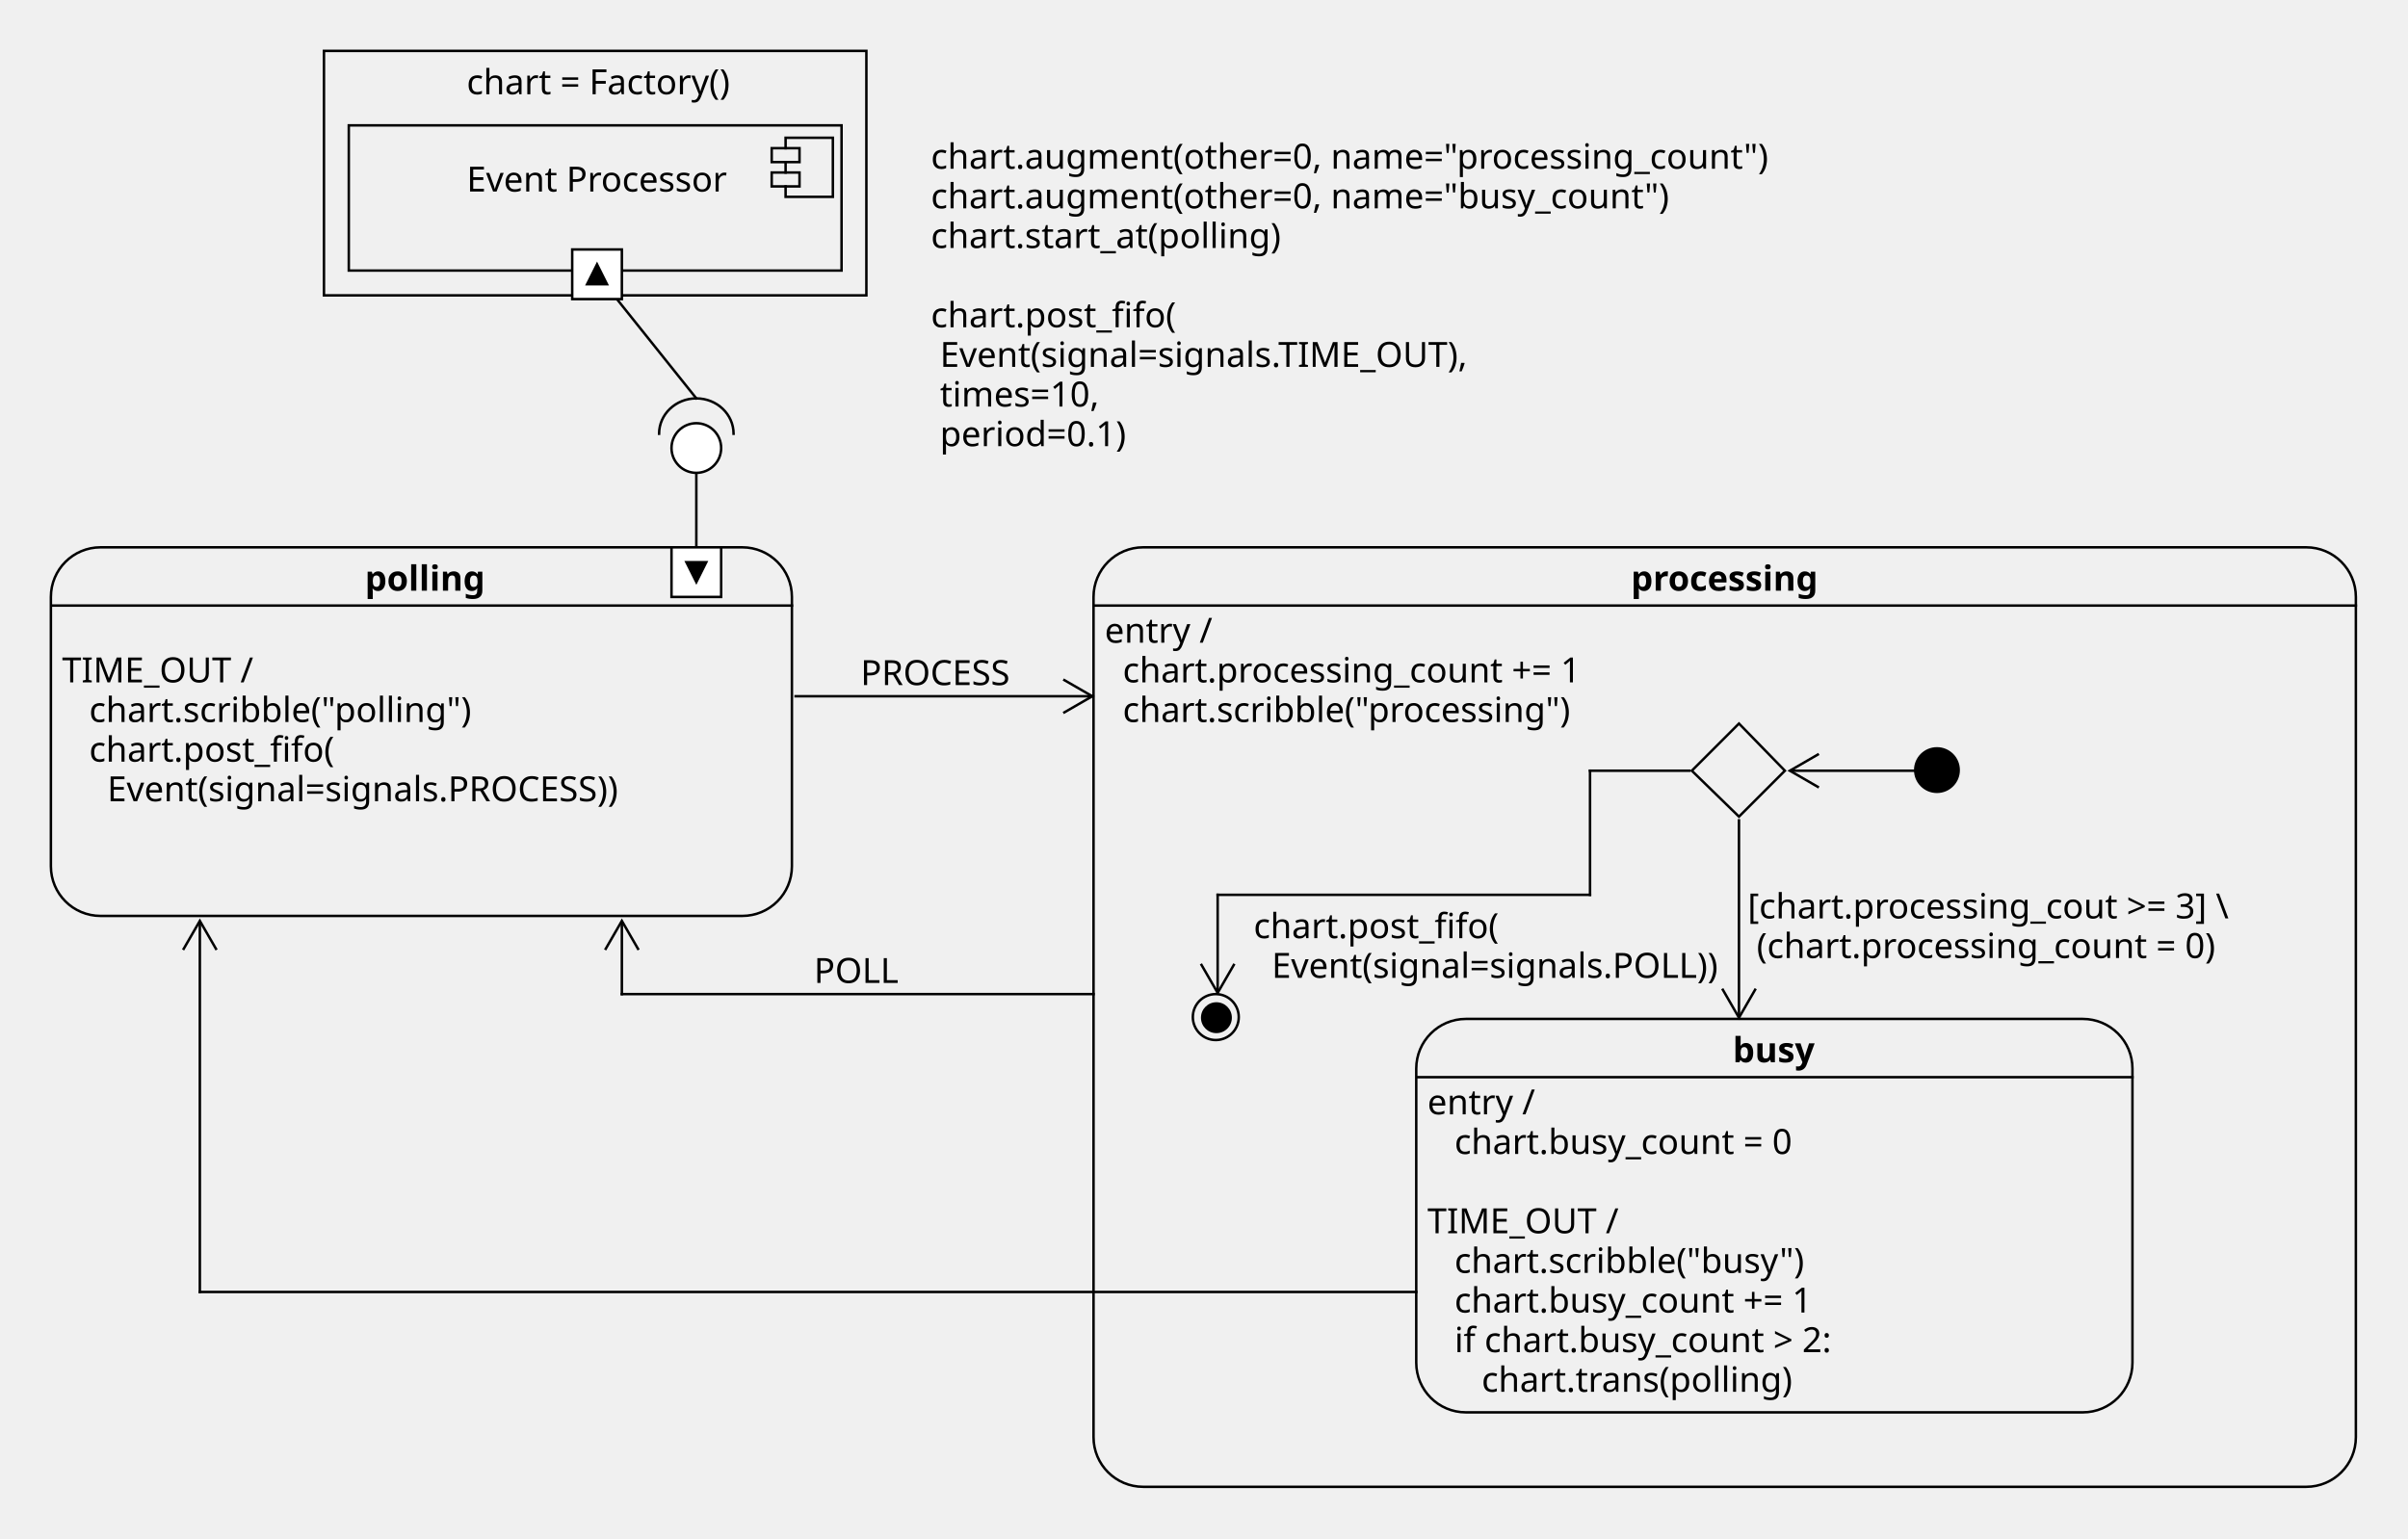
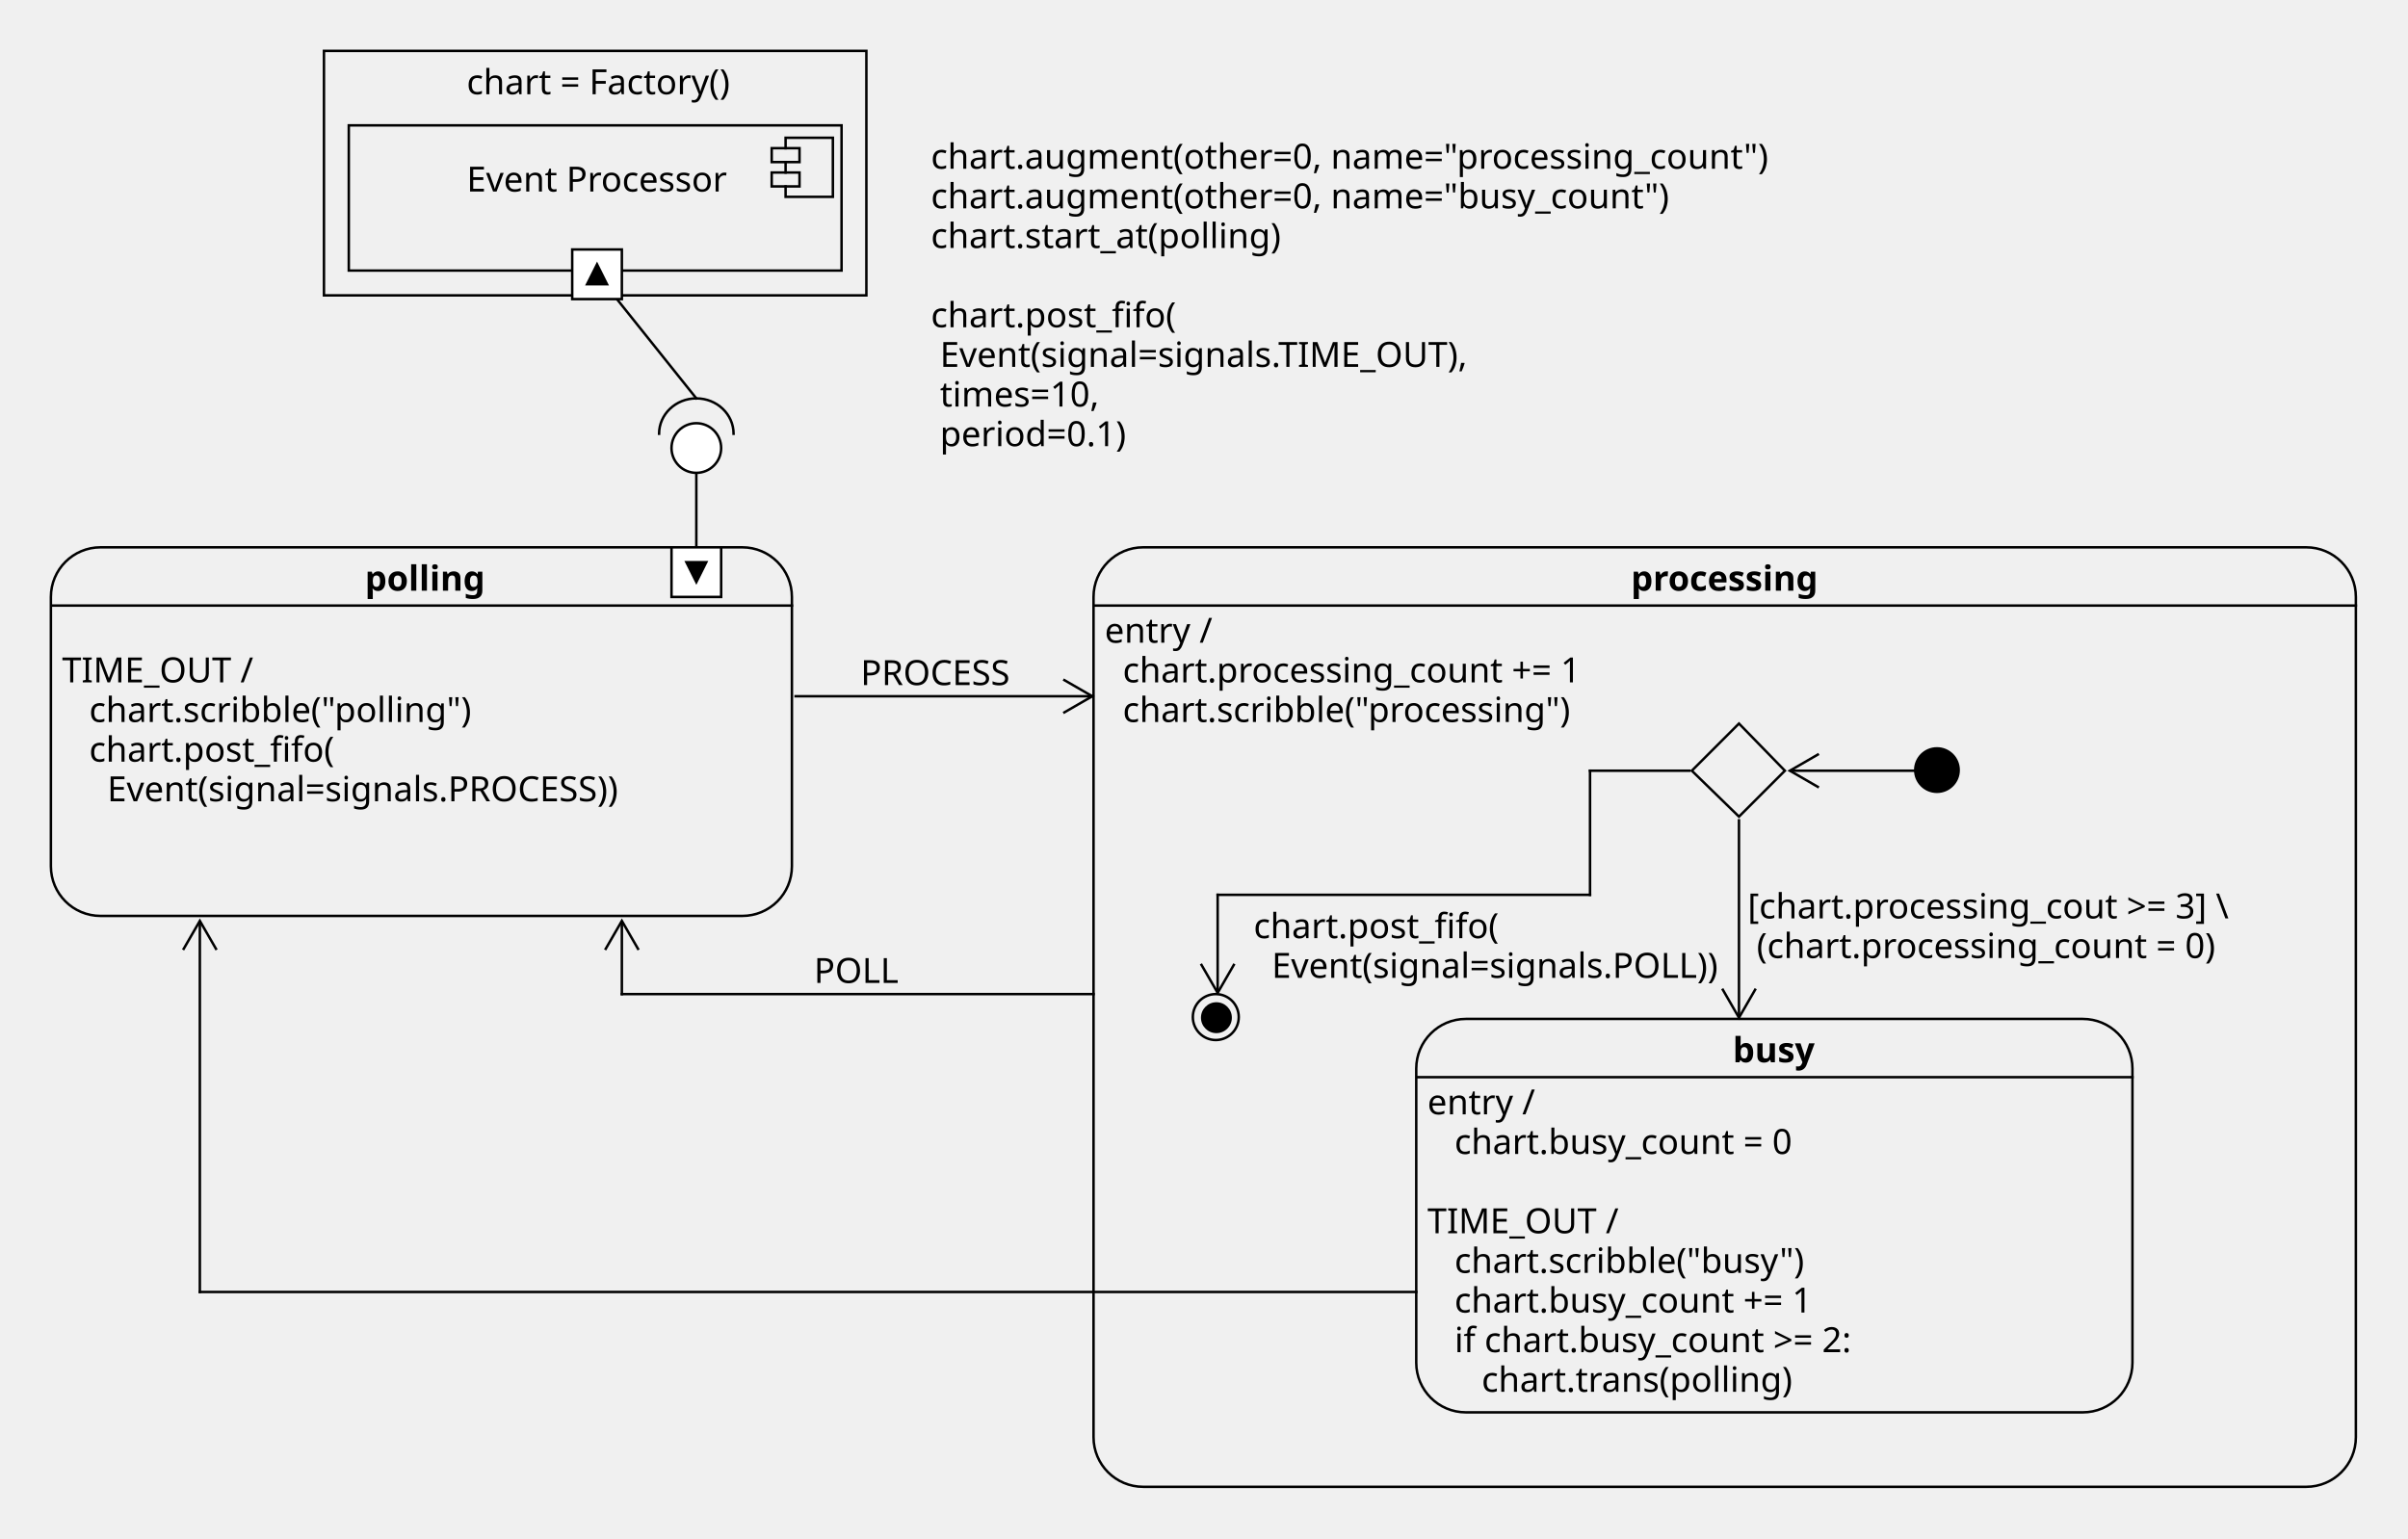
<svg xmlns="http://www.w3.org/2000/svg" fill-opacity="1" color-rendering="auto" color-interpolation="auto" text-rendering="auto" stroke="black" stroke-linecap="square" width="970" stroke-miterlimit="10" shape-rendering="auto" stroke-opacity="1" fill="black" stroke-dasharray="none" font-weight="normal" stroke-width="1" viewBox="210 0 970 620" height="620" font-family="'Dialog'" font-style="normal" stroke-linejoin="miter" font-size="12px" stroke-dashoffset="0" image-rendering="auto">
  <defs id="genericDefs" />
  <g>
    <defs id="defs1">
      <clipPath clipPathUnits="userSpaceOnUse" id="clipPath1">
        <path d="M0 0 L2147483647 0 L2147483647 2147483647 L0 2147483647 L0 0 Z" />
      </clipPath>
      <clipPath clipPathUnits="userSpaceOnUse" id="clipPath2">
        <path d="M0 0 L0 70 L230 70 L230 0 Z" />
      </clipPath>
      <clipPath clipPathUnits="userSpaceOnUse" id="clipPath3">
        <path d="M0 0 L0 20 L20 20 L20 0 Z" />
      </clipPath>
      <clipPath clipPathUnits="userSpaceOnUse" id="clipPath4">
        <path d="M0 0 L0 40 L40 40 L40 0 Z" />
      </clipPath>
      <clipPath clipPathUnits="userSpaceOnUse" id="clipPath5">
        <path d="M0 0 L0 380 L510 380 L510 0 Z" />
      </clipPath>
      <clipPath clipPathUnits="userSpaceOnUse" id="clipPath6">
        <path d="M0 0 L0 160 L290 160 L290 0 Z" />
      </clipPath>
      <clipPath clipPathUnits="userSpaceOnUse" id="clipPath7">
        <path d="M0 0 L0 150 L300 150 L300 0 Z" />
      </clipPath>
      <clipPath clipPathUnits="userSpaceOnUse" id="clipPath8">
        <path d="M0 0 L0 150 L480 150 L480 0 Z" />
      </clipPath>
      <clipPath clipPathUnits="userSpaceOnUse" id="clipPath9">
        <path d="M0 0 L0 60 L200 60 L200 0 Z" />
      </clipPath>
      <clipPath clipPathUnits="userSpaceOnUse" id="clipPath10">
        <path d="M0 0 L0 100 L220 100 L220 0 Z" />
      </clipPath>
      <clipPath clipPathUnits="userSpaceOnUse" id="clipPath11">
        <path d="M0 0 L0 60 L220 60 L220 0 Z" />
      </clipPath>
      <clipPath clipPathUnits="userSpaceOnUse" id="clipPath12">
        <path d="M0 0 L0 40 L150 40 L150 0 Z" />
      </clipPath>
      <clipPath clipPathUnits="userSpaceOnUse" id="clipPath13">
        <path d="M0 0 L0 30 L90 30 L90 0 Z" />
      </clipPath>
      <clipPath clipPathUnits="userSpaceOnUse" id="clipPath14">
        <path d="M0 0 L0 120 L220 120 L220 0 Z" />
      </clipPath>
      <clipPath clipPathUnits="userSpaceOnUse" id="clipPath15">
        <path d="M0 0 L0 110 L210 110 L210 0 Z" />
      </clipPath>
      <clipPath clipPathUnits="userSpaceOnUse" id="clipPath16">
        <path d="M0 0 L0 180 L520 180 L520 0 Z" />
      </clipPath>
      <clipPath clipPathUnits="userSpaceOnUse" id="clipPath17">
        <path d="M0 0 L0 90 L80 90 L80 0 Z" />
      </clipPath>
      <clipPath clipPathUnits="userSpaceOnUse" id="clipPath18">
        <path d="M0 0 L0 80 L30 80 L30 0 Z" />
      </clipPath>
    </defs>
    <g font-family="sans-serif" font-size="14px" transform="translate(710,360)">
      <text x="5" xml:space="preserve" y="17.969" clip-path="url(#clipPath2)" stroke="none">chart.post_fifo(</text>
      <text x="5" xml:space="preserve" y="33.938" clip-path="url(#clipPath2)" stroke="none">  Event(signal=signals.POLL))</text>
    </g>
    <g fill="rgb(255,255,255)" fill-opacity="0" transform="translate(690,400)" stroke-opacity="0" stroke="rgb(255,255,255)">
      <circle r="9.25" clip-path="url(#clipPath3)" cx="9.75" cy="9.75" stroke="none" />
    </g>
    <g transform="translate(690,400)">
      <circle fill="none" r="9.25" clip-path="url(#clipPath3)" cx="9.75" cy="9.75" />
      <circle r="6.227" clip-path="url(#clipPath3)" cx="10" cy="10" stroke="none" />
    </g>
    <g fill="rgb(255,255,255)" fill-opacity="0" transform="translate(690,400)" stroke-opacity="0" stroke="rgb(255,255,255)">
      <circle fill="none" r="6.227" clip-path="url(#clipPath3)" cx="10" cy="10" />
    </g>
    <g fill="rgb(255,255,255)" fill-opacity="0" transform="translate(890,290)" stroke-opacity="0" stroke="rgb(255,255,255)">
      <path d="M20.5 1.5 L39 20.5 L20.5 39 L1.5 20.5 Z" stroke="none" clip-path="url(#clipPath4)" />
    </g>
    <g transform="translate(890,290)">
      <path fill="none" d="M20.5 1.5 L39 20.5 L20.5 39 L1.5 20.5 Z" clip-path="url(#clipPath4)" />
    </g>
    <g transform="translate(980,300)">
      <circle r="8.75" clip-path="url(#clipPath3)" cx="10.25" cy="10.25" stroke="none" />
      <circle fill="none" r="8.75" clip-path="url(#clipPath3)" cx="10.25" cy="10.25" />
    </g>
    <g fill="rgb(255,255,255)" fill-opacity="0" transform="translate(650,220)" stroke-opacity="0" stroke="rgb(255,255,255)">
      <rect x="0.5" y="0.5" clip-path="url(#clipPath5)" width="508.5" rx="20" ry="20" height="378.5" stroke="none" />
    </g>
    <g transform="translate(650,220)">
      <rect x="0.5" y="0.5" clip-path="url(#clipPath5)" fill="none" width="508.5" rx="20" ry="20" height="378.5" />
      <text x="217" font-size="14px" y="17.969" clip-path="url(#clipPath5)" font-family="sans-serif" stroke="none" font-weight="bold" xml:space="preserve">processing</text>
      <path fill="none" d="M1 23.969 L509 23.969" clip-path="url(#clipPath5)" />
      <text x="5" font-size="14px" y="38.938" clip-path="url(#clipPath5)" font-family="sans-serif" stroke="none" xml:space="preserve">entry /</text>
      <text x="5" font-size="14px" y="54.906" clip-path="url(#clipPath5)" font-family="sans-serif" stroke="none" xml:space="preserve">  chart.processing_count += 1</text>
      <text x="5" font-size="14px" y="70.875" clip-path="url(#clipPath5)" font-family="sans-serif" stroke="none" xml:space="preserve">  chart.scribble("processing")</text>
    </g>
    <g fill="rgb(255,255,255)" fill-opacity="0" transform="translate(780,410)" stroke-opacity="0" stroke="rgb(255,255,255)">
      <rect x="0.5" y="0.5" clip-path="url(#clipPath6)" width="288.5" rx="20" ry="20" height="158.5" stroke="none" />
    </g>
    <g transform="translate(780,410)">
      <rect x="0.5" y="0.5" clip-path="url(#clipPath6)" fill="none" width="288.5" rx="20" ry="20" height="158.5" />
      <text x="128" font-size="14px" y="17.969" clip-path="url(#clipPath6)" font-family="sans-serif" stroke="none" font-weight="bold" xml:space="preserve">busy</text>
      <path fill="none" d="M1 23.969 L289 23.969" clip-path="url(#clipPath6)" />
      <text x="5" font-size="14px" y="38.938" clip-path="url(#clipPath6)" font-family="sans-serif" stroke="none" xml:space="preserve">entry / </text>
      <text x="5" font-size="14px" y="54.906" clip-path="url(#clipPath6)" font-family="sans-serif" stroke="none" xml:space="preserve">  	chart.busy_count = 0</text>
      <text x="5" font-size="14px" y="86.844" clip-path="url(#clipPath6)" font-family="sans-serif" stroke="none" xml:space="preserve">TIME_OUT /</text>
      <text x="5" font-size="14px" y="102.812" clip-path="url(#clipPath6)" font-family="sans-serif" stroke="none" xml:space="preserve">   chart.scribble("busy")</text>
      <text x="5" font-size="14px" y="118.781" clip-path="url(#clipPath6)" font-family="sans-serif" stroke="none" xml:space="preserve">   chart.busy_count += 1</text>
-       <text x="5" font-size="14px" y="134.75" clip-path="url(#clipPath6)" font-family="sans-serif" stroke="none" xml:space="preserve">   if chart.busy_count &gt; 2:</text>
+       <text x="5" font-size="14px" y="134.75" clip-path="url(#clipPath6)" font-family="sans-serif" stroke="none" xml:space="preserve">   if chart.busy_count &gt;= 2:</text>
      <text x="5" font-size="14px" y="150.719" clip-path="url(#clipPath6)" font-family="sans-serif" stroke="none" xml:space="preserve">      chart.trans(polling)</text>
      <text x="5" font-size="14px" y="182.656" clip-path="url(#clipPath6)" font-family="sans-serif" stroke="none" xml:space="preserve">  </text>
    </g>
    <g fill="rgb(255,255,255)" fill-opacity="0" transform="translate(230,220)" stroke-opacity="0" stroke="rgb(255,255,255)">
      <rect x="0.5" y="0.5" clip-path="url(#clipPath7)" width="298.5" rx="20" ry="20" height="148.5" stroke="none" />
    </g>
    <g transform="translate(230,220)">
      <rect x="0.5" y="0.5" clip-path="url(#clipPath7)" fill="none" width="298.5" rx="20" ry="20" height="148.5" />
      <text x="127" font-size="14px" y="17.969" clip-path="url(#clipPath7)" font-family="sans-serif" stroke="none" font-weight="bold" xml:space="preserve">polling</text>
      <path fill="none" d="M1 23.969 L299 23.969" clip-path="url(#clipPath7)" />
      <text x="5" font-size="14px" y="38.938" clip-path="url(#clipPath7)" font-family="sans-serif" stroke="none" xml:space="preserve">   </text>
      <text x="5" font-size="14px" y="54.906" clip-path="url(#clipPath7)" font-family="sans-serif" stroke="none" xml:space="preserve">TIME_OUT /</text>
      <text x="5" font-size="14px" y="70.875" clip-path="url(#clipPath7)" font-family="sans-serif" stroke="none" xml:space="preserve">   chart.scribble("polling")</text>
      <text x="5" font-size="14px" y="86.844" clip-path="url(#clipPath7)" font-family="sans-serif" stroke="none" xml:space="preserve">   chart.post_fifo(</text>
      <text x="5" font-size="14px" y="102.812" clip-path="url(#clipPath7)" font-family="sans-serif" stroke="none" xml:space="preserve">     Event(signal=signals.PROCESS))</text>
      <text x="5" font-size="14px" y="118.781" clip-path="url(#clipPath7)" font-family="sans-serif" stroke="none" xml:space="preserve">   </text>
      <text x="5" font-size="14px" y="134.75" clip-path="url(#clipPath7)" font-family="sans-serif" stroke="none" xml:space="preserve">	</text>
    </g>
    <g font-family="sans-serif" font-size="14px" transform="translate(580,50)">
      <text x="5" xml:space="preserve" y="17.969" clip-path="url(#clipPath8)" stroke="none">chart.augment(other=0, name="processing_count")</text>
      <text x="5" xml:space="preserve" y="33.938" clip-path="url(#clipPath8)" stroke="none">chart.augment(other=0, name="busy_count")</text>
      <text x="5" xml:space="preserve" y="49.906" clip-path="url(#clipPath8)" stroke="none">chart.start_at(polling)</text>
      <text x="5" xml:space="preserve" y="81.844" clip-path="url(#clipPath8)" stroke="none">chart.post_fifo(</text>
      <text x="5" xml:space="preserve" y="97.812" clip-path="url(#clipPath8)" stroke="none"> Event(signal=signals.TIME_OUT),</text>
      <text x="5" xml:space="preserve" y="113.781" clip-path="url(#clipPath8)" stroke="none"> times=10,</text>
      <text x="5" xml:space="preserve" y="129.75" clip-path="url(#clipPath8)" stroke="none"> period=0.1)</text>
    </g>
    <g fill="rgb(255,255,255)" fill-opacity="0" transform="translate(350,50)" stroke-opacity="0" stroke="rgb(255,255,255)">
      <rect x="170.86" width="11.2" height="5.6" y="9.7" clip-path="url(#clipPath9)" stroke="none" />
    </g>
    <g transform="translate(350,50)">
      <rect fill="none" x="170.86" width="11.2" height="5.6" y="9.7" clip-path="url(#clipPath9)" />
    </g>
    <g fill="rgb(255,255,255)" fill-opacity="0" transform="translate(350,50)" stroke-opacity="0" stroke="rgb(255,255,255)">
      <rect x="170.86" width="11.2" height="5.6" y="19.5" clip-path="url(#clipPath9)" stroke="none" />
    </g>
    <g transform="translate(350,50)">
      <rect fill="none" x="170.86" width="11.2" height="5.6" y="19.5" clip-path="url(#clipPath9)" />
      <path fill="none" d="M176.46 15.3 L176.46 19.5" clip-path="url(#clipPath9)" />
      <path fill="none" d="M176.46 9.7 L176.46 5.5 L195.5 5.5 L195.5 29.3 L176.46 29.3 L176.46 25.1" clip-path="url(#clipPath9)" />
    </g>
    <g fill="rgb(255,255,255)" fill-opacity="0" transform="translate(350,50)" stroke-opacity="0" stroke="rgb(255,255,255)">
      <rect x="0.5" width="198.5" height="58.5" y="0.5" clip-path="url(#clipPath9)" stroke="none" />
    </g>
    <g transform="translate(350,50)">
      <rect fill="none" x="0.5" width="198.5" height="58.5" y="0.5" clip-path="url(#clipPath9)" />
      <text x="48" font-size="14px" y="27.169" clip-path="url(#clipPath9)" font-family="sans-serif" stroke="none" xml:space="preserve">Event Processor</text>
    </g>
    <g fill="rgb(255,255,255)" fill-opacity="0" transform="translate(340,20)" stroke-opacity="0" stroke="rgb(255,255,255)">
      <rect x="0.5" width="218.5" height="98.5" y="0.5" clip-path="url(#clipPath10)" stroke="none" />
    </g>
    <g transform="translate(340,20)">
      <rect fill="none" x="0.5" width="218.5" height="98.5" y="0.5" clip-path="url(#clipPath10)" />
      <text x="58" font-size="14px" y="17.969" clip-path="url(#clipPath10)" font-family="sans-serif" stroke="none" xml:space="preserve">chart = Factory()</text>
    </g>
    <g transform="translate(450,360)">
      <path fill="none" d="M200.5 40.5 L10.5 40.5" clip-path="url(#clipPath11)" />
      <path fill="none" d="M10.5 40.5 L10.5 11.5" clip-path="url(#clipPath11)" />
      <path fill="none" d="M17 22.258 L10.5 11 L4 22.258" clip-path="url(#clipPath11)" />
      <text x="87.892" font-size="14px" y="36" clip-path="url(#clipPath11)" font-family="sans-serif" stroke="none" xml:space="preserve">POLL</text>
    </g>
    <g transform="translate(520,260)">
      <path fill="none" d="M10.5 20.5 L129.5 20.5" clip-path="url(#clipPath12)" />
      <path fill="none" d="M118.742 27 L130 20.5 L118.742 14" clip-path="url(#clipPath12)" />
      <text x="36.672" font-size="14px" y="16" clip-path="url(#clipPath12)" font-family="sans-serif" stroke="none" xml:space="preserve">PROCESS</text>
    </g>
    <g transform="translate(920,300)">
      <path fill="none" d="M70.5 10.5 L11.5 10.5" clip-path="url(#clipPath13)" />
      <path fill="none" d="M22.258 4 L11 10.5 L22.258 17" clip-path="url(#clipPath13)" />
    </g>
    <g transform="translate(690,300)">
      <path fill="none" d="M200.5 10.5 L160.5 10.5" clip-path="url(#clipPath14)" />
      <path fill="none" d="M160.5 10.5 L160.5 60.5" clip-path="url(#clipPath14)" />
      <path fill="none" d="M160.5 60.5 L10.5 60.5" clip-path="url(#clipPath14)" />
      <path fill="none" d="M10.5 60.5 L10.5 99.5" clip-path="url(#clipPath14)" />
      <path fill="none" d="M4 88.742 L10.5 100 L17 88.742" clip-path="url(#clipPath14)" />
    </g>
    <g transform="translate(900,320)">
      <path fill="none" d="M10.5 10.5 L10.5 89.5" clip-path="url(#clipPath15)" />
      <path fill="none" d="M4 78.742 L10.5 90 L17 78.742" clip-path="url(#clipPath15)" />
      <text x="14" font-size="14px" y="50" clip-path="url(#clipPath15)" font-family="sans-serif" stroke="none" xml:space="preserve">[chart.processing_cout &gt;= 3] \</text>
      <text x="14" font-size="14px" y="65.969" clip-path="url(#clipPath15)" font-family="sans-serif" stroke="none" xml:space="preserve"> (chart.processing_count = 0)</text>
    </g>
    <g transform="translate(280,360)">
      <path fill="none" d="M500.5 160.5 L10.5 160.5" clip-path="url(#clipPath16)" />
      <path fill="none" d="M10.5 160.5 L10.5 11.5" clip-path="url(#clipPath16)" />
      <path fill="none" d="M17 22.258 L10.5 11 L4 22.258" clip-path="url(#clipPath16)" />
    </g>
    <g transform="translate(440,100)">
      <path fill="none" d="M11.125 11.281 L50.5 60.5" clip-path="url(#clipPath17)" />
      <rect x="0.5" y="0.5" clip-path="url(#clipPath17)" fill="white" width="20" height="20" stroke="none" />
      <rect fill="none" x="0.5" width="20" height="20" y="0.5" clip-path="url(#clipPath17)" />
      <path d="M10.5 6.5 L14.5 14.5 L6.5 14.5 Z" clip-path="url(#clipPath17)" stroke="none" />
      <path fill="none" d="M10.5 6.5 L14.5 14.5 L6.5 14.5 Z" clip-path="url(#clipPath17)" />
    </g>
    <g fill="rgb(255,255,255)" fill-opacity="0" transform="translate(440,100)" stroke-opacity="0" stroke="rgb(255,255,255)">
      <path d="M65.5 74.75 A15 14.25 0 0 0 35.5 74.75" stroke="none" clip-path="url(#clipPath17)" />
    </g>
    <g transform="translate(440,100)">
      <path fill="none" d="M65.5 74.75 A15 14.25 0 0 0 35.5 74.75" clip-path="url(#clipPath17)" />
    </g>
    <g transform="translate(480,170)">
      <path fill="none" d="M10.5 11.5 L10.5 60.5" clip-path="url(#clipPath18)" />
      <circle fill="white" r="10" clip-path="url(#clipPath18)" cx="10.5" cy="10.5" stroke="none" />
      <circle fill="none" r="10" clip-path="url(#clipPath18)" cx="10.5" cy="10.5" />
      <rect x="0.5" y="50.5" clip-path="url(#clipPath18)" fill="white" width="20" height="20" stroke="none" />
      <rect fill="none" x="0.5" width="20" height="20" y="50.5" clip-path="url(#clipPath18)" />
      <path d="M6.5 56.5 L14.5 56.5 L10.5 64.5 Z" clip-path="url(#clipPath18)" stroke="none" />
      <path fill="none" d="M6.5 56.5 L14.5 56.5 L10.5 64.5 Z" clip-path="url(#clipPath18)" />
    </g>
  </g>
</svg>
